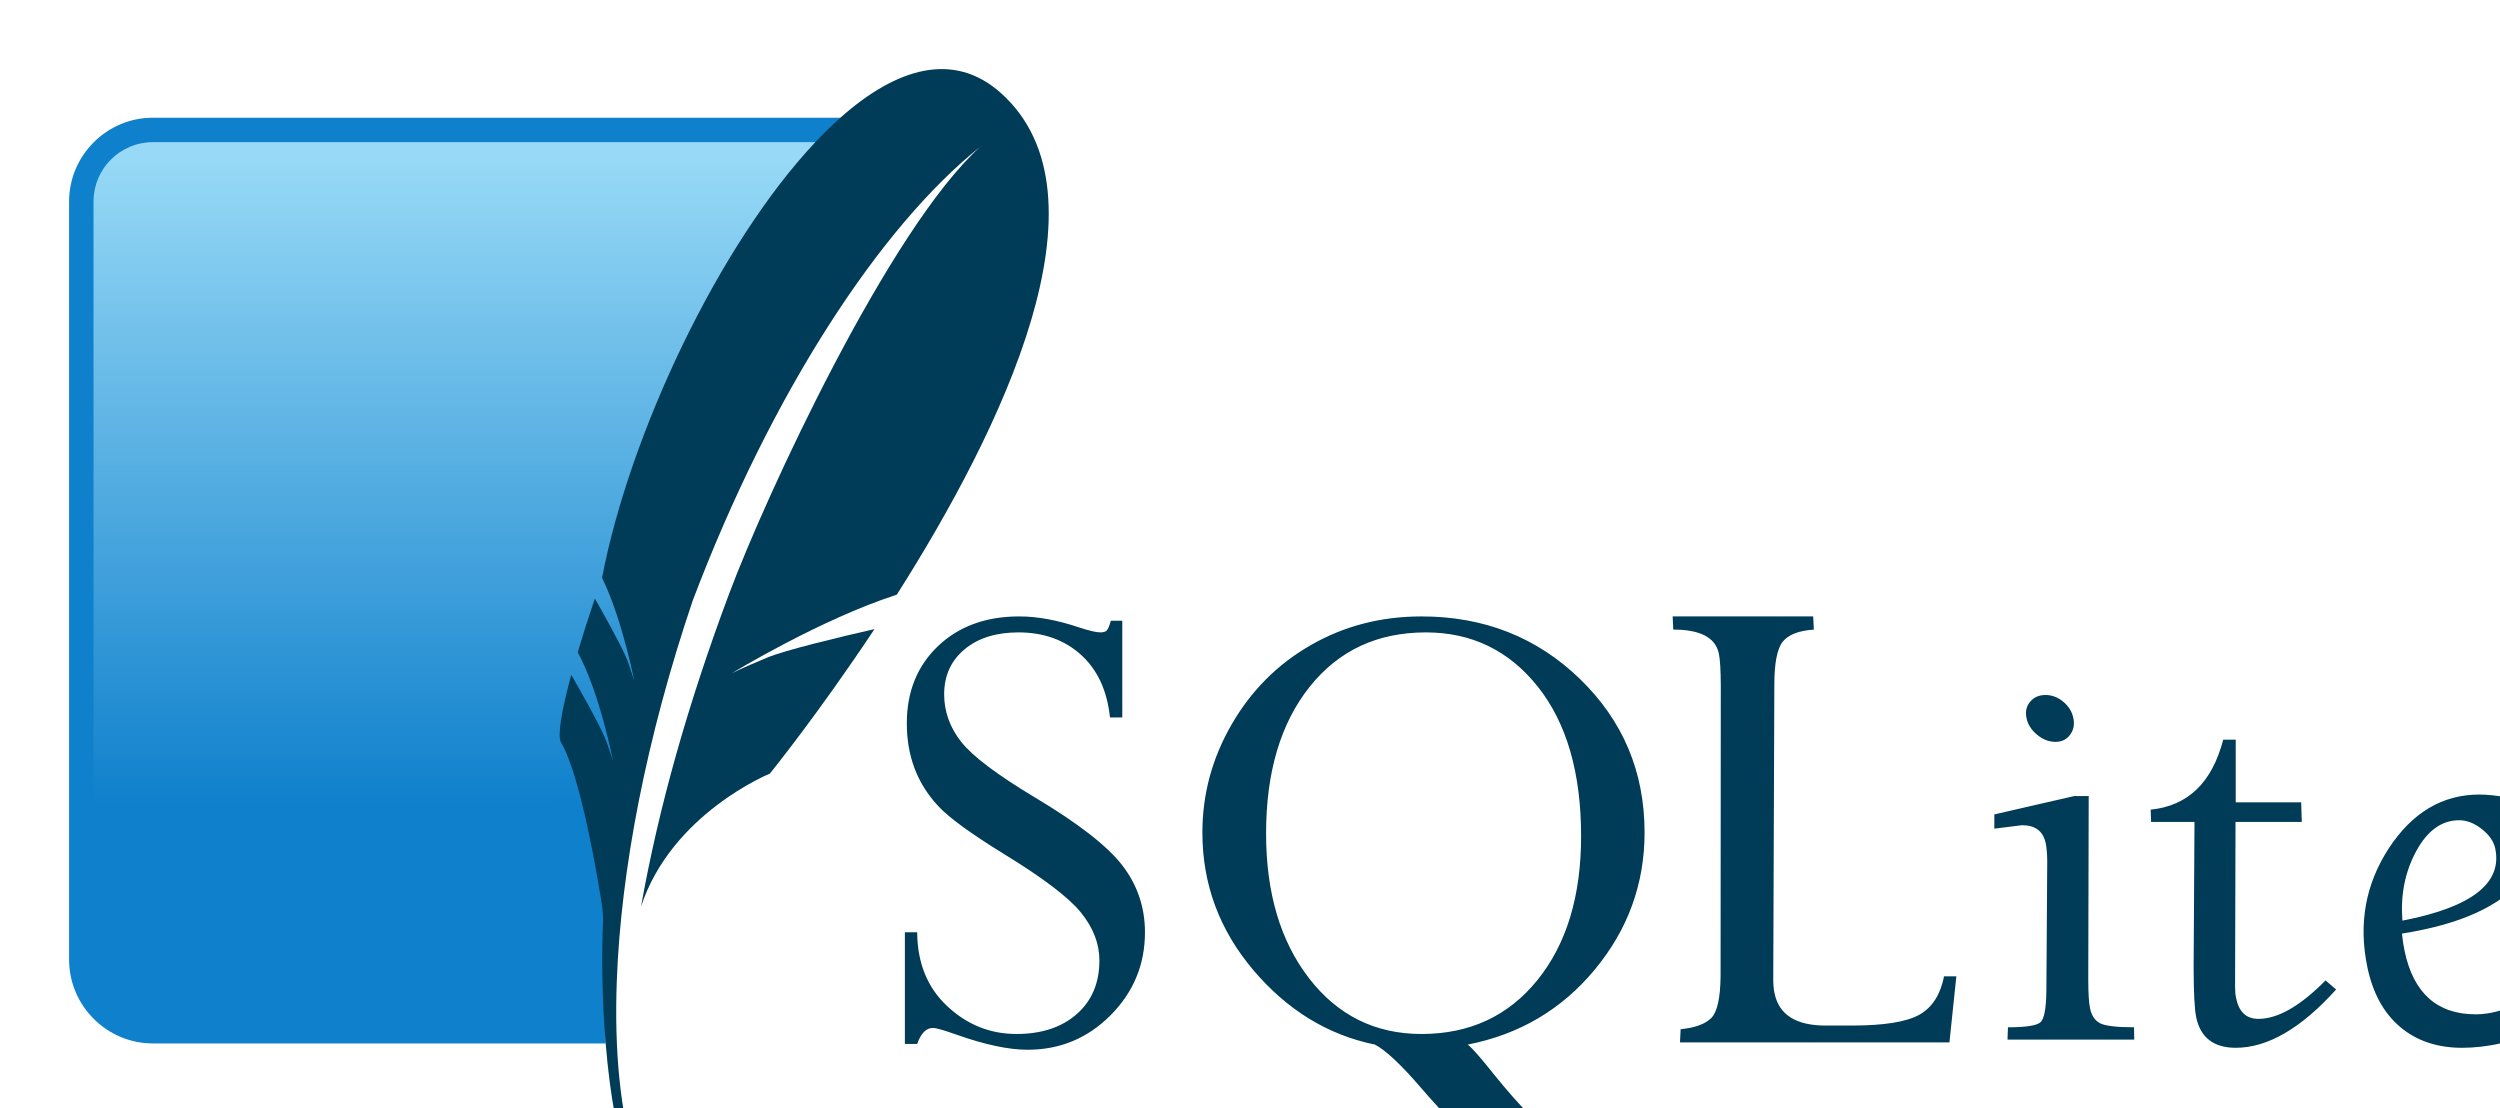
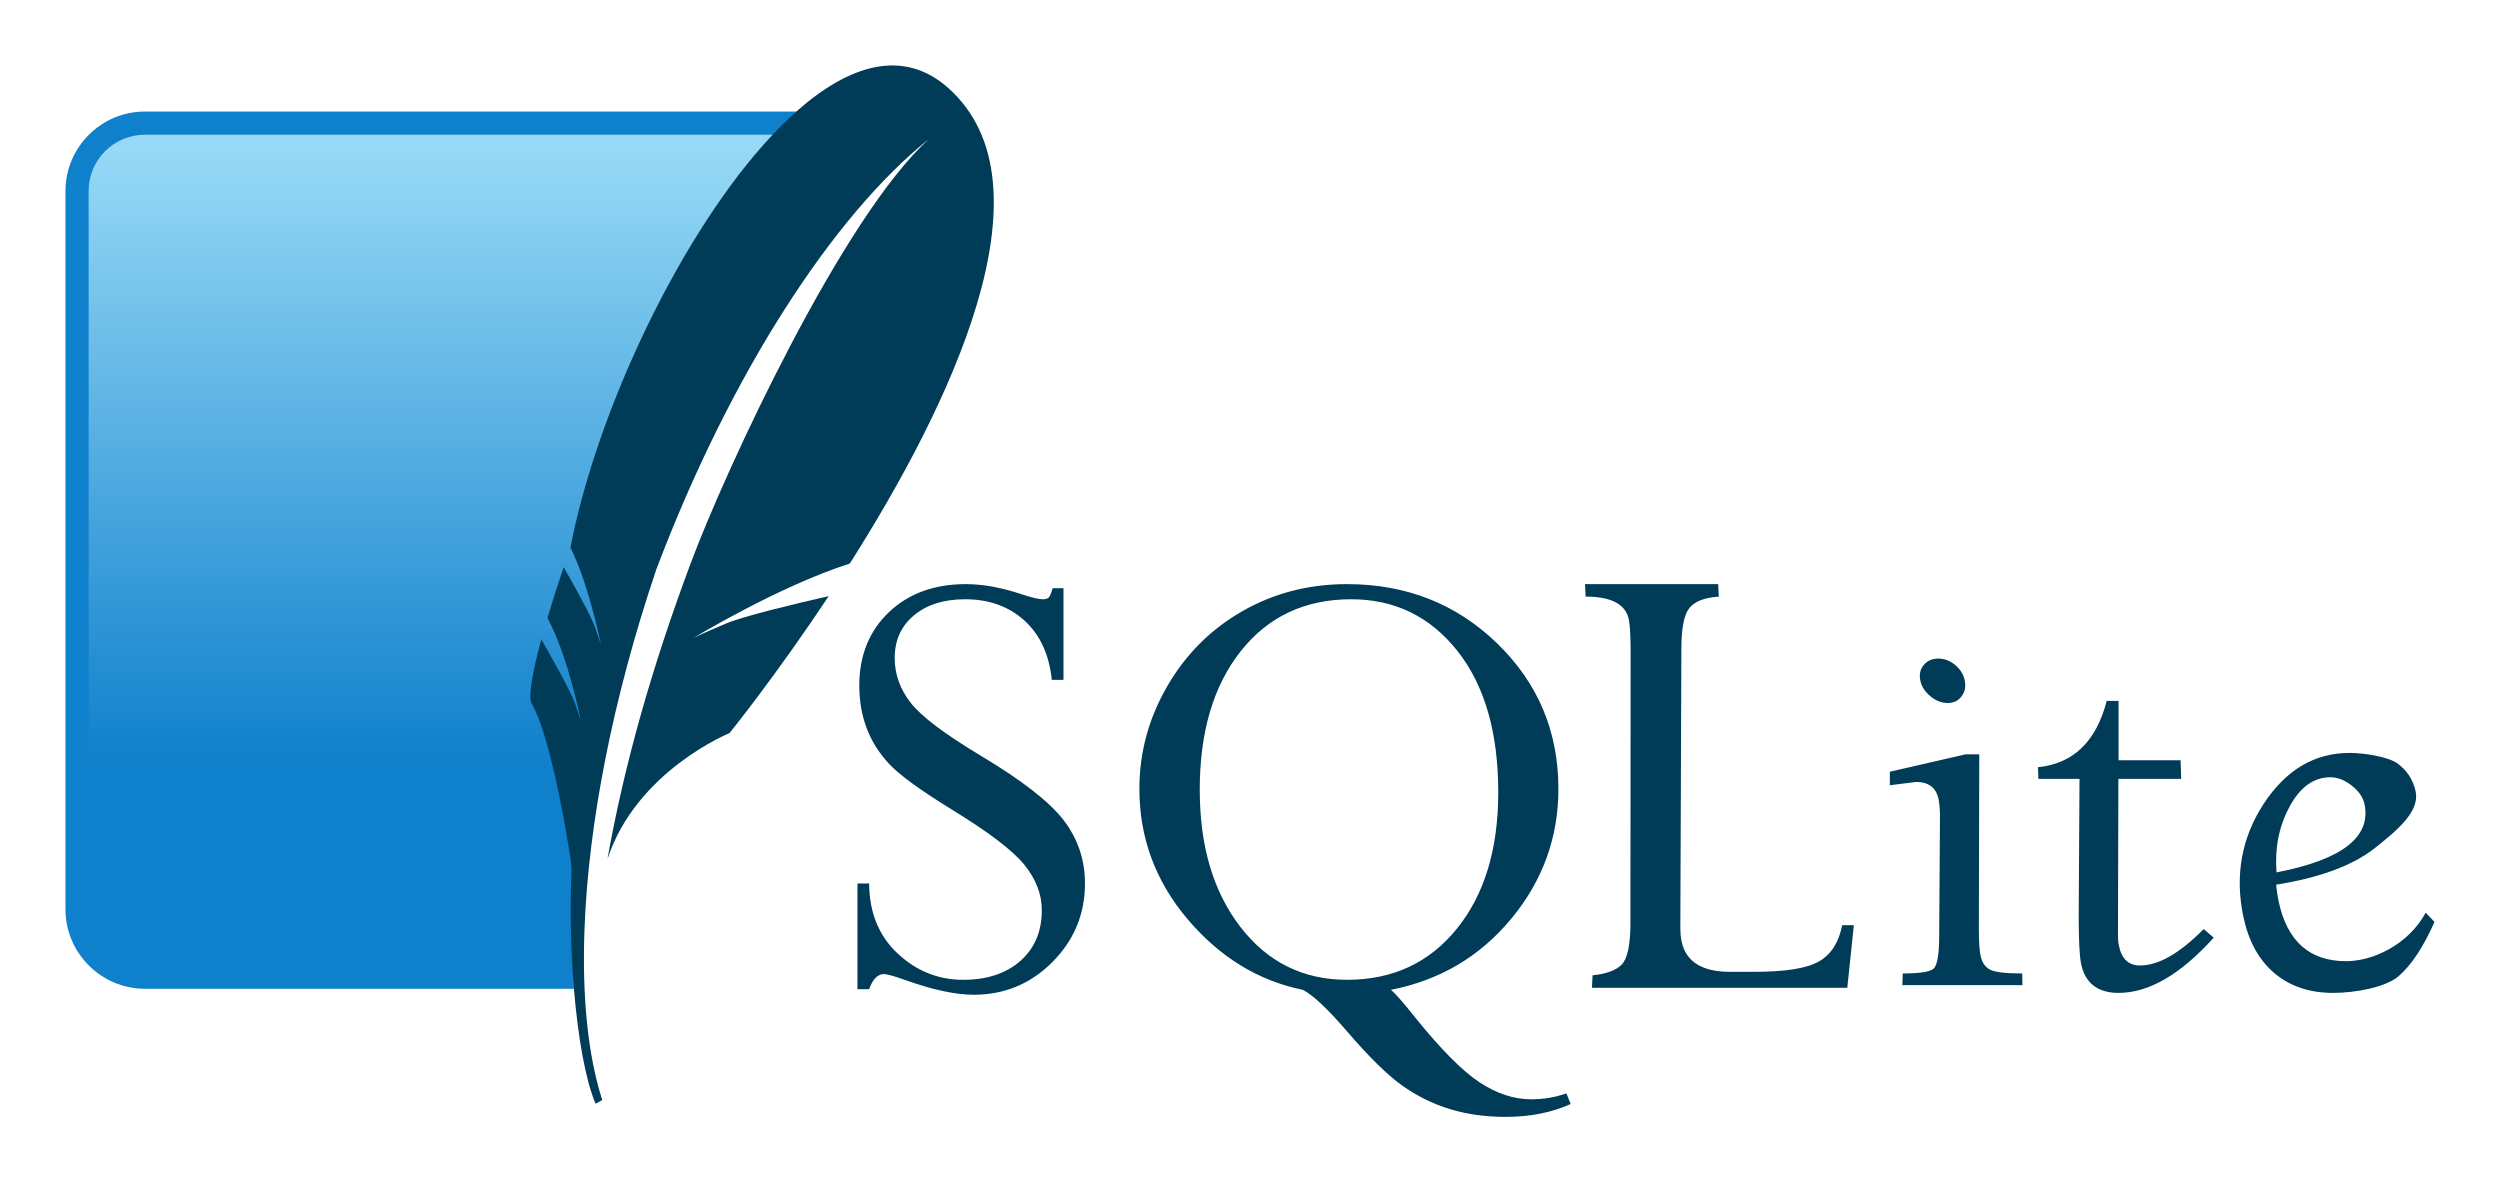
- <svg xmlns="http://www.w3.org/2000/svg" xmlns:xlink="http://www.w3.org/1999/xlink" xml:space="preserve">
+ <svg xmlns="http://www.w3.org/2000/svg" xmlns:xlink="http://www.w3.org/1999/xlink" width="381.851" height="180.603" xml:space="preserve">
  <defs>
    <linearGradient x1="0" y1="0" x2="1" y2="0" id="a" gradientUnits="userSpaceOnUse" gradientTransform="matrix(0 -91.8907 -91.8907 0 85.88 161.434)" spreadMethod="pad">
      <stop style="stop-color:#97d9f6;stop-opacity:1" offset="0" />
      <stop style="stop-color:#0f80cc;stop-opacity:1" offset=".92" />
      <stop style="stop-color:#0f80cc;stop-opacity:1" offset="1" />
    </linearGradient>
-     <linearGradient x1="-15.615" y1="-9.108" x2="-6.741" y2="-9.108" id="b" xlink:href="#a" gradientUnits="userSpaceOnUse" gradientTransform="rotate(90 -116.514 85.674)scale(11.48634)" spreadMethod="pad" />
+     <linearGradient x1="-15.615" y1="-9.108" x2="-6.741" y2="-9.108" id="b" xlink:href="#a" gradientUnits="userSpaceOnUse" gradientTransform="rotate(90 -116.513 85.674)scale(11.48634)" spreadMethod="pad" />
  </defs>
  <path d="M147.531 89.219c-4.822 0-8.744 1.427-11.75 4.281-3.006 2.856-4.531 6.6-4.531 11.188 0 2.377.379 4.545 1.125 6.53.746 1.991 1.908 3.835 3.469 5.5 1.561 1.668 4.686 3.933 9.344 6.813 5.715 3.49 9.455 6.32 11.25 8.531 1.796 2.21 2.687 4.524 2.687 6.938 0 3.232-1.064 5.811-3.25 7.75-2.19 1.94-5.119 2.906-8.75 2.906-3.83 0-7.166-1.35-10.031-4.031-2.865-2.685-4.311-6.236-4.344-10.687h-1.781v16.156h1.781c.544-1.53 1.296-2.313 2.281-2.313.474 0 1.584.327 3.313.938 4.206 1.496 7.66 2.219 10.375 2.219 4.679 0 8.672-1.64 12-4.97 3.322-3.328 5-7.343 5-12.03 0-3.635-1.108-6.87-3.281-9.688-2.174-2.822-6.402-6.105-12.72-9.875-5.435-3.266-8.964-5.926-10.593-8-1.631-2.07-2.469-4.361-2.469-6.875 0-2.719.999-4.902 2.969-6.531 1.97-1.63 4.551-2.438 7.781-2.438 3.635 0 6.665 1.079 9.063 3.25 2.395 2.175 3.78 5.19 4.187 9.063h1.781v-14h-1.656q-.303 1.07-.562 1.375c-.168.204-.49.312-.969.312-.576 0-1.604-.242-3.062-.718-3.125-1.053-6.007-1.594-8.657-1.594m58.219 0c-5.876 0-11.211 1.385-16.031 4.156-4.828 2.766-8.649 6.608-11.469 11.5-2.819 4.892-4.219 10.088-4.219 15.625 0 7.439 2.435 14.066 7.344 19.875 4.911 5.805 10.796 9.422 17.625 10.813 1.561.813 3.795 2.913 6.719 6.312 3.295 3.836 6.082 6.603 8.375 8.25a25.2 25.2 0 0 0 7.375 3.656c2.615.797 5.442 1.188 8.5 1.188 3.702 0 7.017-.644 9.937-1.969L239.25 167c-1.695.611-3.502.906-5.406.906-2.584 0-5.195-.852-7.813-2.562-2.614-1.715-5.882-4.987-9.781-9.813-1.832-2.312-3.097-3.771-3.812-4.344 7.47-1.459 13.615-5.08 18.406-10.875 4.79-5.792 7.187-12.403 7.187-19.812 0-8.797-3.13-16.19-9.344-22.219-6.218-6.028-13.866-9.062-22.937-9.062m36.344 0 .093 1.906c3.913 0 6.104 1.153 6.594 3.469.183.829.266 2.359.281 4.562l-.03 42.156q-.05 4.724-1.345 6.032c-.863.866-2.323 1.409-4.437 1.625l-.094 1.906h39l1-9.562h-1.781c-.509 2.605-1.675 4.47-3.531 5.53-1.861 1.069-5.153 1.595-9.906 1.595h-3.688c-4.277 0-6.752-1.547-7.406-4.657-.135-.615-.181-1.275-.188-2l.157-42.625c-.001-3.143.396-5.25 1.218-6.281.832-1.027 2.33-1.602 4.5-1.75l-.093-1.906zm-35.719 2.312c6.628 0 12.039 2.61 16.219 7.875 4.179 5.267 6.25 12.485 6.25 21.625 0 8.661-2.101 15.596-6.313 20.813-4.211 5.215-9.816 7.812-16.781 7.812-6.691 0-12.117-2.679-16.281-8.062-4.16-5.384-6.219-12.374-6.219-20.969 0-8.832 2.084-15.903 6.281-21.187 4.195-5.28 9.813-7.907 16.844-7.907m89.688 9.063c-.952 0-1.677.321-2.22.969-.554.645-.724 1.426-.53 2.375.187.92.706 1.727 1.53 2.406.82.678 1.706 1.031 2.657 1.031.92 0 1.621-.353 2.125-1.031.504-.68.658-1.486.469-2.406-.194-.95-.695-1.73-1.469-2.375-.782-.648-1.642-.97-2.562-.97m25.718 6.469c-1.616 6.217-5.12 9.582-10.5 10.125l.063 1.78h6.281l-.125 21.063c.01 3.601.12 5.999.375 7.219.619 2.921 2.526 4.406 5.719 4.406q6.93 0 14.531-8.437l-1.531-1.313c-3.659 3.704-6.894 5.563-9.719 5.563-1.736 0-2.812-.999-3.219-2.969-.111-.478-.156-1.038-.156-1.687l.063-23.844h9.593l-.093-2.844h-9.47v-9.062zM358.875 115c-5.366 0-9.731 2.605-13.125 7.781-3.376 5.185-4.421 10.93-3.094 17.25.781 3.702 2.338 6.572 4.719 8.594 2.378 2.022 5.394 3.031 9 3.031 3.358 0 8.033-.85 10-2.562 1.973-1.712 3.79-4.484 5.469-8.281l-1.344-1.407c-2.677 4.926-8.081 7.406-12.156 7.406-5.603 0-9.034-3.073-10.313-9.187-.166-.78-.29-1.619-.375-2.5 6.665-1.055 11.716-2.924 15.125-5.625 3.406-2.703 6.826-5.567 6.188-8.594-.38-1.798-1.314-3.212-2.75-4.281-1.455-1.068-5.233-1.625-7.344-1.625m-58.656.219-11.563 2.656v2.063l4-.5c1.938 0 3.078.877 3.438 2.625.121.584.197 1.406.219 2.437l-.125 18.906c-.033 2.616-.323 4.137-.907 4.594q-.884.688-4.656.688l-.062 1.78h18.343l-.031-1.78c-2.549 0-4.201-.202-4.937-.594-.724-.39-1.223-1.1-1.438-2.188-.166-.783-.239-2.134-.25-4l.063-26.687zm55.719 3.5c1.116 0 2.195.43 3.28 1.281 1.072.847 1.724 1.79 1.938 2.813 1.046 5.026-3.41 8.5-13.437 10.437-.286-3.665.349-6.992 1.969-10 1.607-3.005 3.7-4.531 6.25-4.531" style="fill:#003b57;fill-opacity:1;fill-rule:nonzero;stroke:none" />
  <path d="M121.632 17.036H22.126C15.456 17.036 10 22.494 10 29.162V138.9c0 6.668 5.457 12.125 12.126 12.125h65.537c-.744-32.61 10.391-95.894 33.969-133.988" style="fill:#0f80cc;fill-opacity:1;fill-rule:nonzero;stroke:none" />
  <path d="M118.017 20.574H22.124c-4.735 0-8.588 3.852-8.588 8.588v101.73c21.717-8.334 54.312-15.526 76.85-15.2 4.528-23.68 17.839-70.09 27.63-95.118" style="fill:url(#b);fill-opacity:1;fill-rule:nonzero;stroke:none" />
  <path d="M144.842 13.445c-6.816-6.078-15.067-3.636-23.21 3.591a58 58 0 0 0-3.616 3.538c-13.93 14.778-26.862 42.153-30.88 63.06 1.566 3.173 2.788 7.223 3.593 10.317.206.794.393 1.539.541 2.173.354 1.5.544 2.472.544 2.472s-.125-.472-.637-1.959a123 123 0 0 0-.336-.962 11 11 0 0 0-.214-.531c-.91-2.113-3.423-6.572-4.53-8.513a213 213 0 0 0-2.482 7.765c3.194 5.844 5.14 15.858 5.14 15.858s-.168-.649-.971-2.914c-.712-2.004-4.261-8.221-5.102-9.675-1.438 5.309-2.01 8.893-1.494 9.765 1 1.691 1.953 4.609 2.79 7.835 1.89 7.269 3.204 16.117 3.204 16.117s.042.587.113 1.49a148 148 0 0 0 .368 18.152c.626 7.572 1.805 14.077 3.307 17.558l1.02-.556c-2.206-6.859-3.102-15.847-2.71-26.214.594-15.845 4.24-34.953 10.978-54.87 11.382-30.065 27.175-54.187 41.629-65.707-13.174 11.897-31.004 50.409-36.342 64.67-5.976 15.97-10.211 30.956-12.763 45.315 4.403-13.461 18.642-19.247 18.642-19.247s6.984-8.613 15.145-20.918c-4.889 1.115-12.916 3.024-15.605 4.154-3.966 1.663-5.035 2.231-5.035 2.231s12.848-7.824 23.87-11.366c15.159-23.875 31.674-57.793 15.043-72.629" style="fill:#003b57;fill-opacity:1;fill-rule:nonzero;stroke:none" />
</svg>
